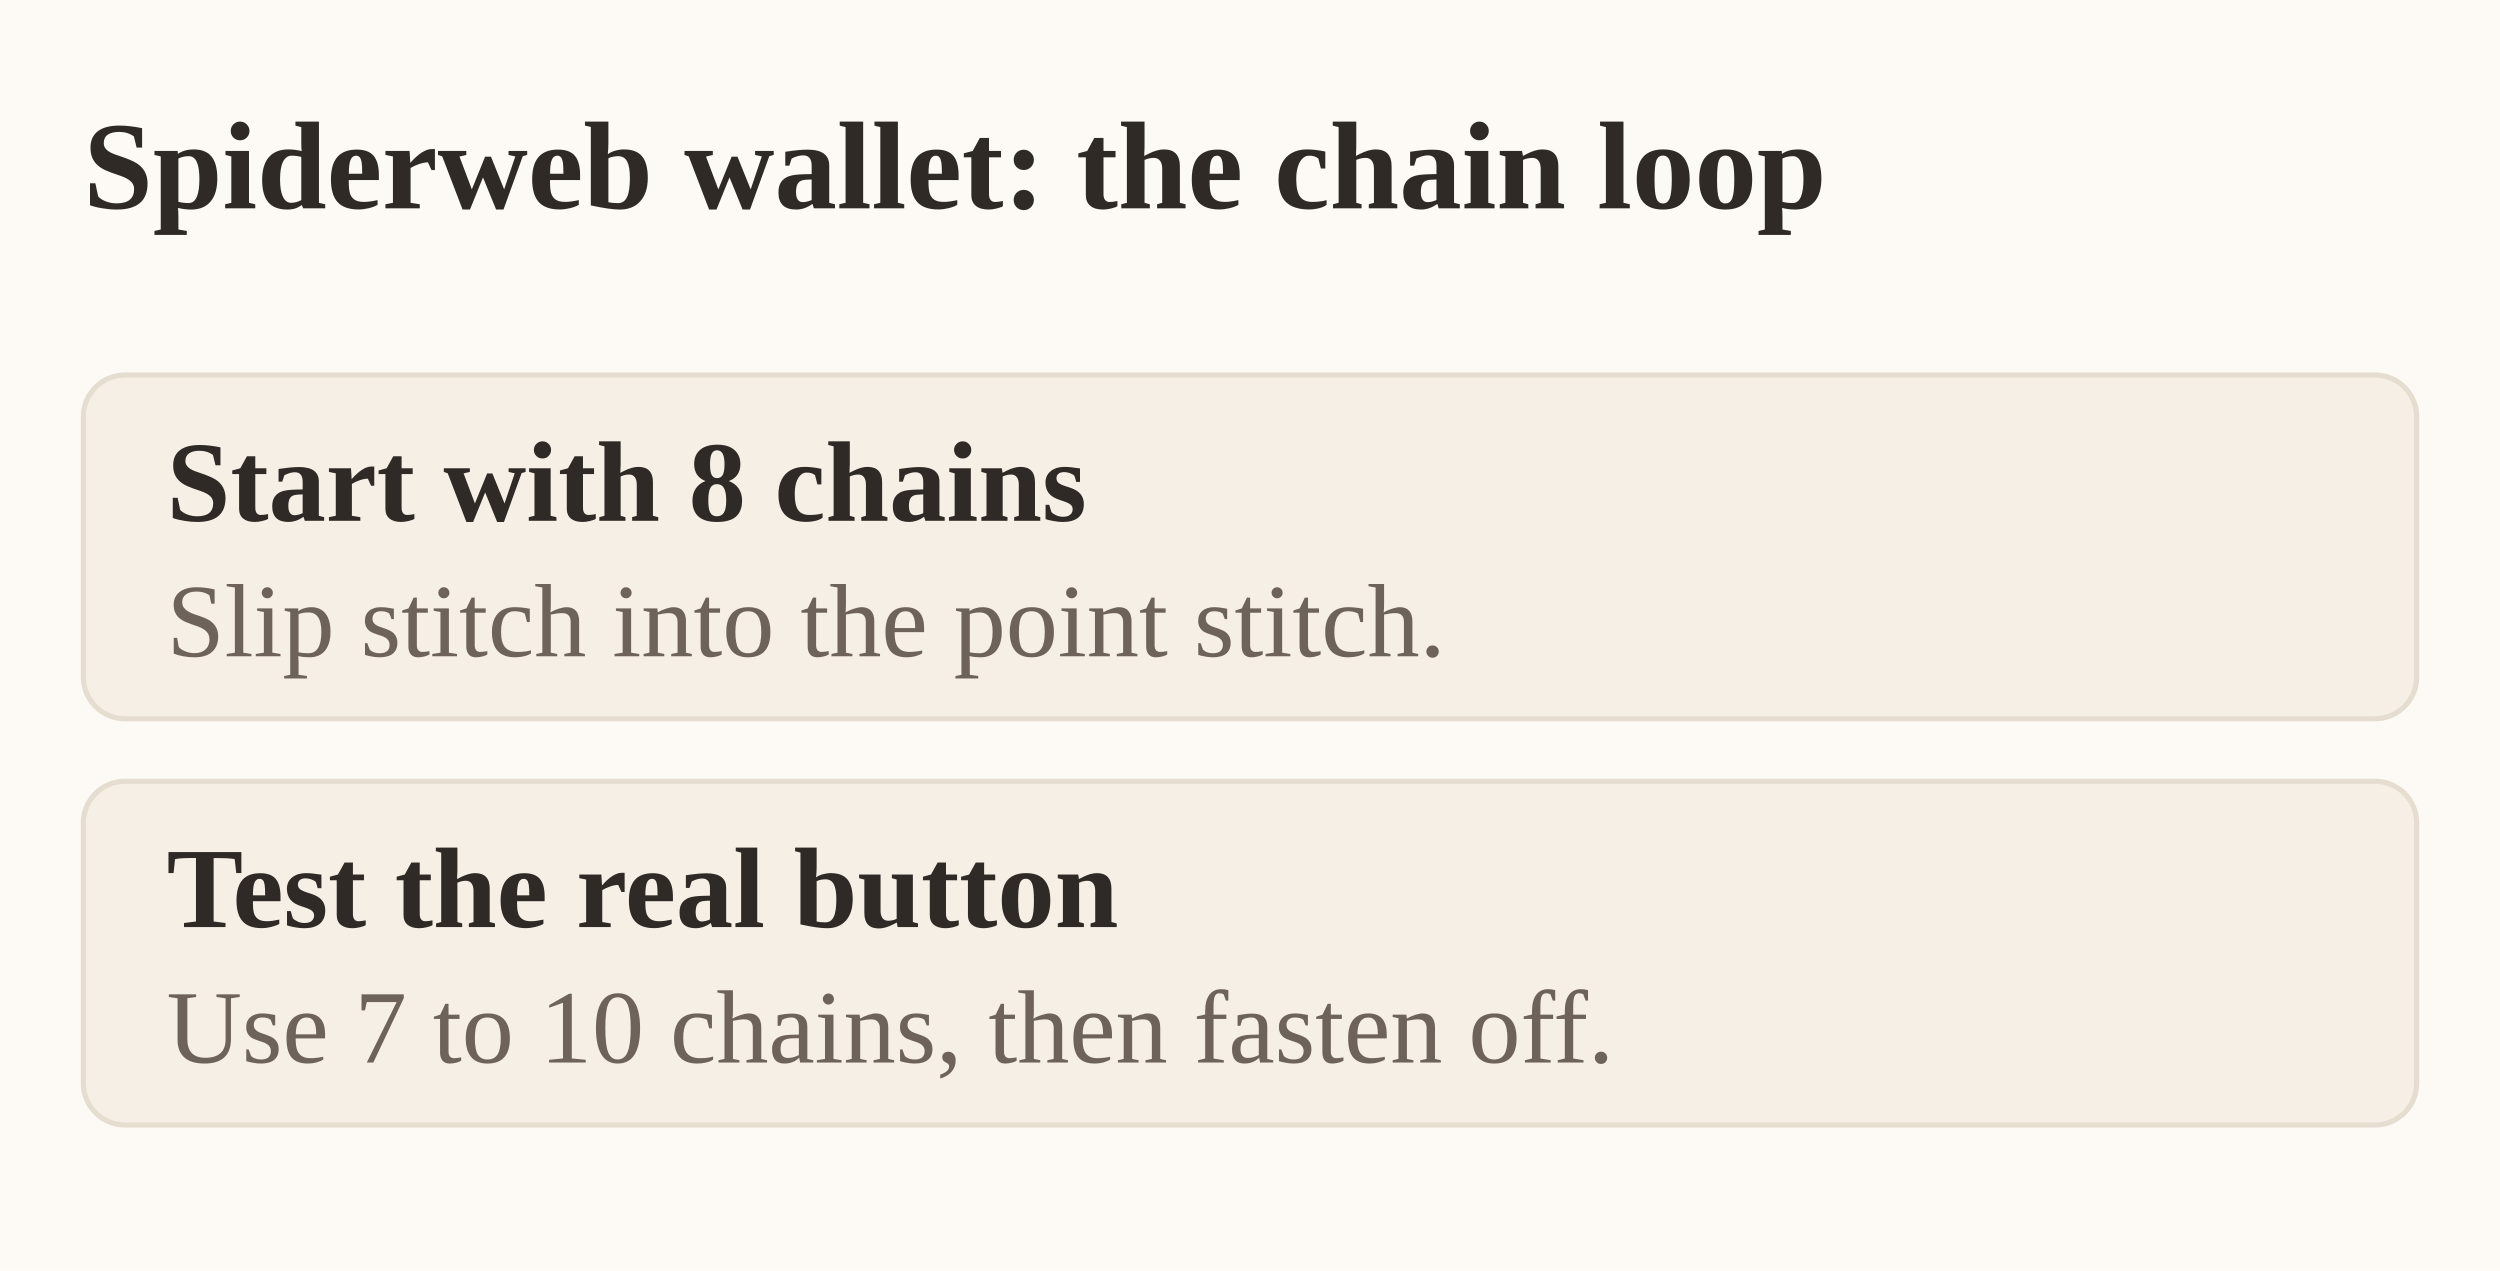
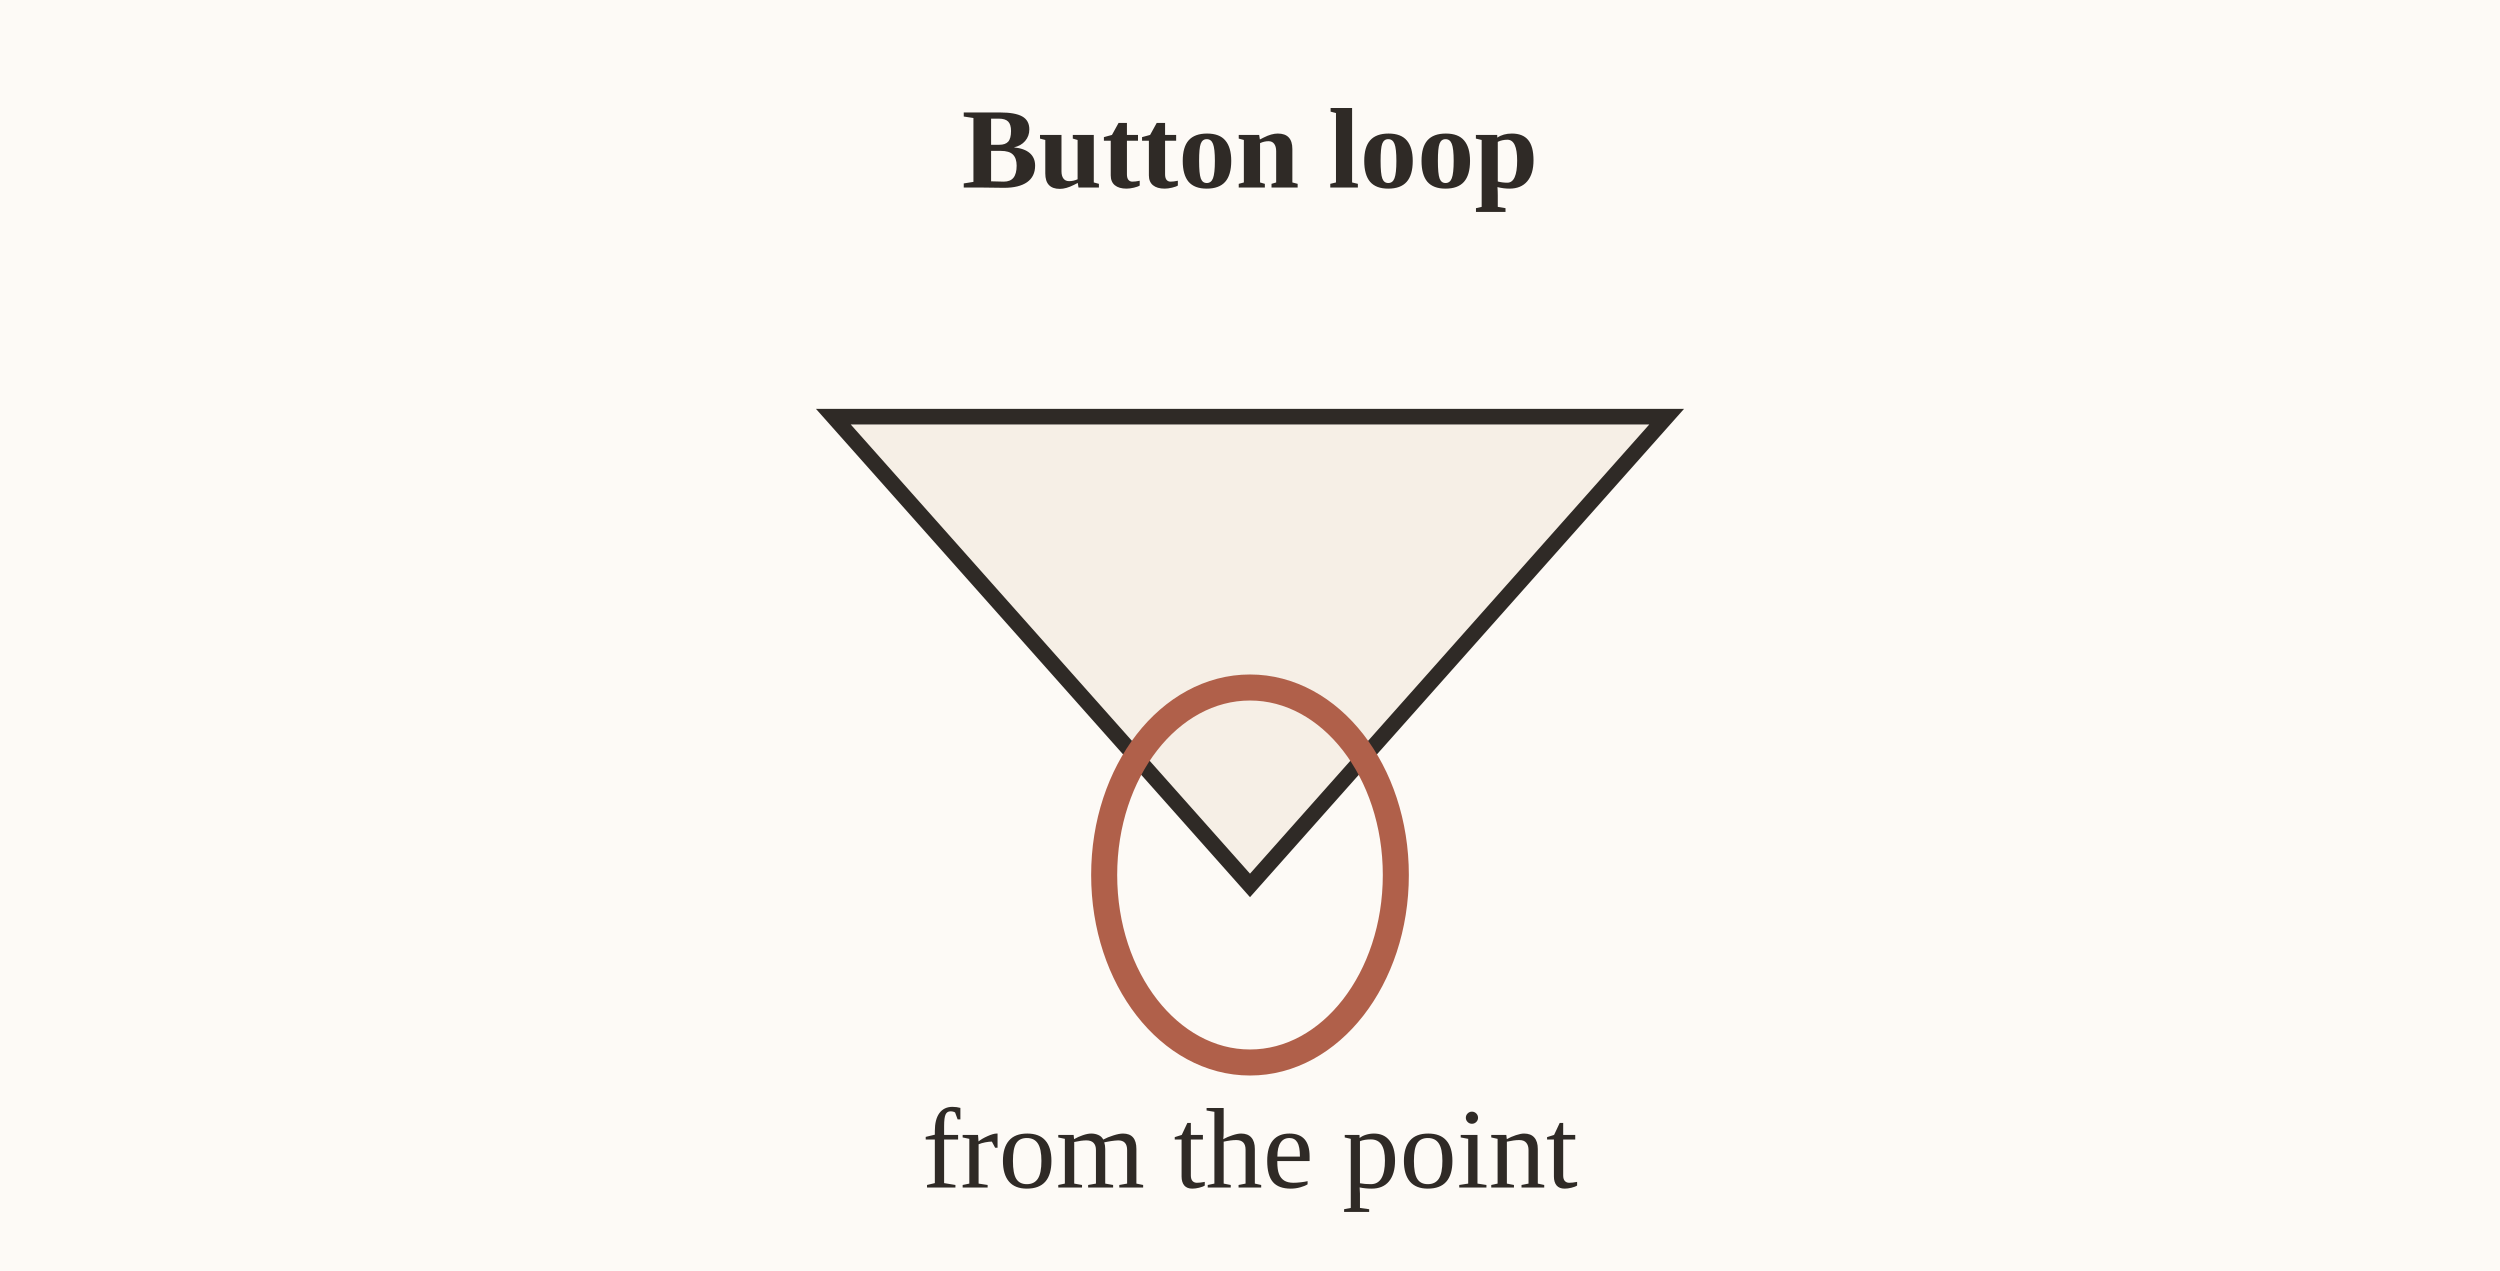
<svg xmlns="http://www.w3.org/2000/svg" viewBox="0 0 480 244" role="img">
  <rect width="480" height="244" fill="#fdfaf6" />
  <style>text{font-family:Georgia,"Times New Roman",serif}</style>
-   <text x="16" y="40" font-size="24" fill="#2f2a26" text-anchor="start" font-weight="bold">Spiderweb wallet: the chain loop</text>
-   <rect x="16" y="72" width="448" height="66" rx="8" fill="#f6efe6" stroke="#e6ddd1" />
-   <text x="32" y="100" font-size="22" fill="#2f2a26" text-anchor="start" font-weight="bold">Start with 8 chains</text>
-   <text x="32" y="126" font-size="20" fill="#6d635a" text-anchor="start">Slip stitch into the point stitch.</text>
-   <rect x="16" y="150" width="448" height="66" rx="8" fill="#f6efe6" stroke="#e6ddd1" />
-   <text x="32" y="178" font-size="22" fill="#2f2a26" text-anchor="start" font-weight="bold">Test the real button</text>
-   <text x="32" y="204" font-size="20" fill="#6d635a" text-anchor="start">Use 7 to 10 chains, then fasten off.</text>
+   <text x="240" y="36" font-size="22" fill="#2f2a26" text-anchor="middle" font-weight="bold">Button loop</text>
+   <polygon points="160,80 320,80 240,170" fill="#f6efe6" stroke="#2f2a26" stroke-width="3" />
+   <ellipse cx="240" cy="168" rx="28" ry="36" fill="none" stroke="#b0604a" stroke-width="5" />
+   <text x="240" y="228" font-size="22" fill="#2f2a26" text-anchor="middle">from the point</text>
</svg>
